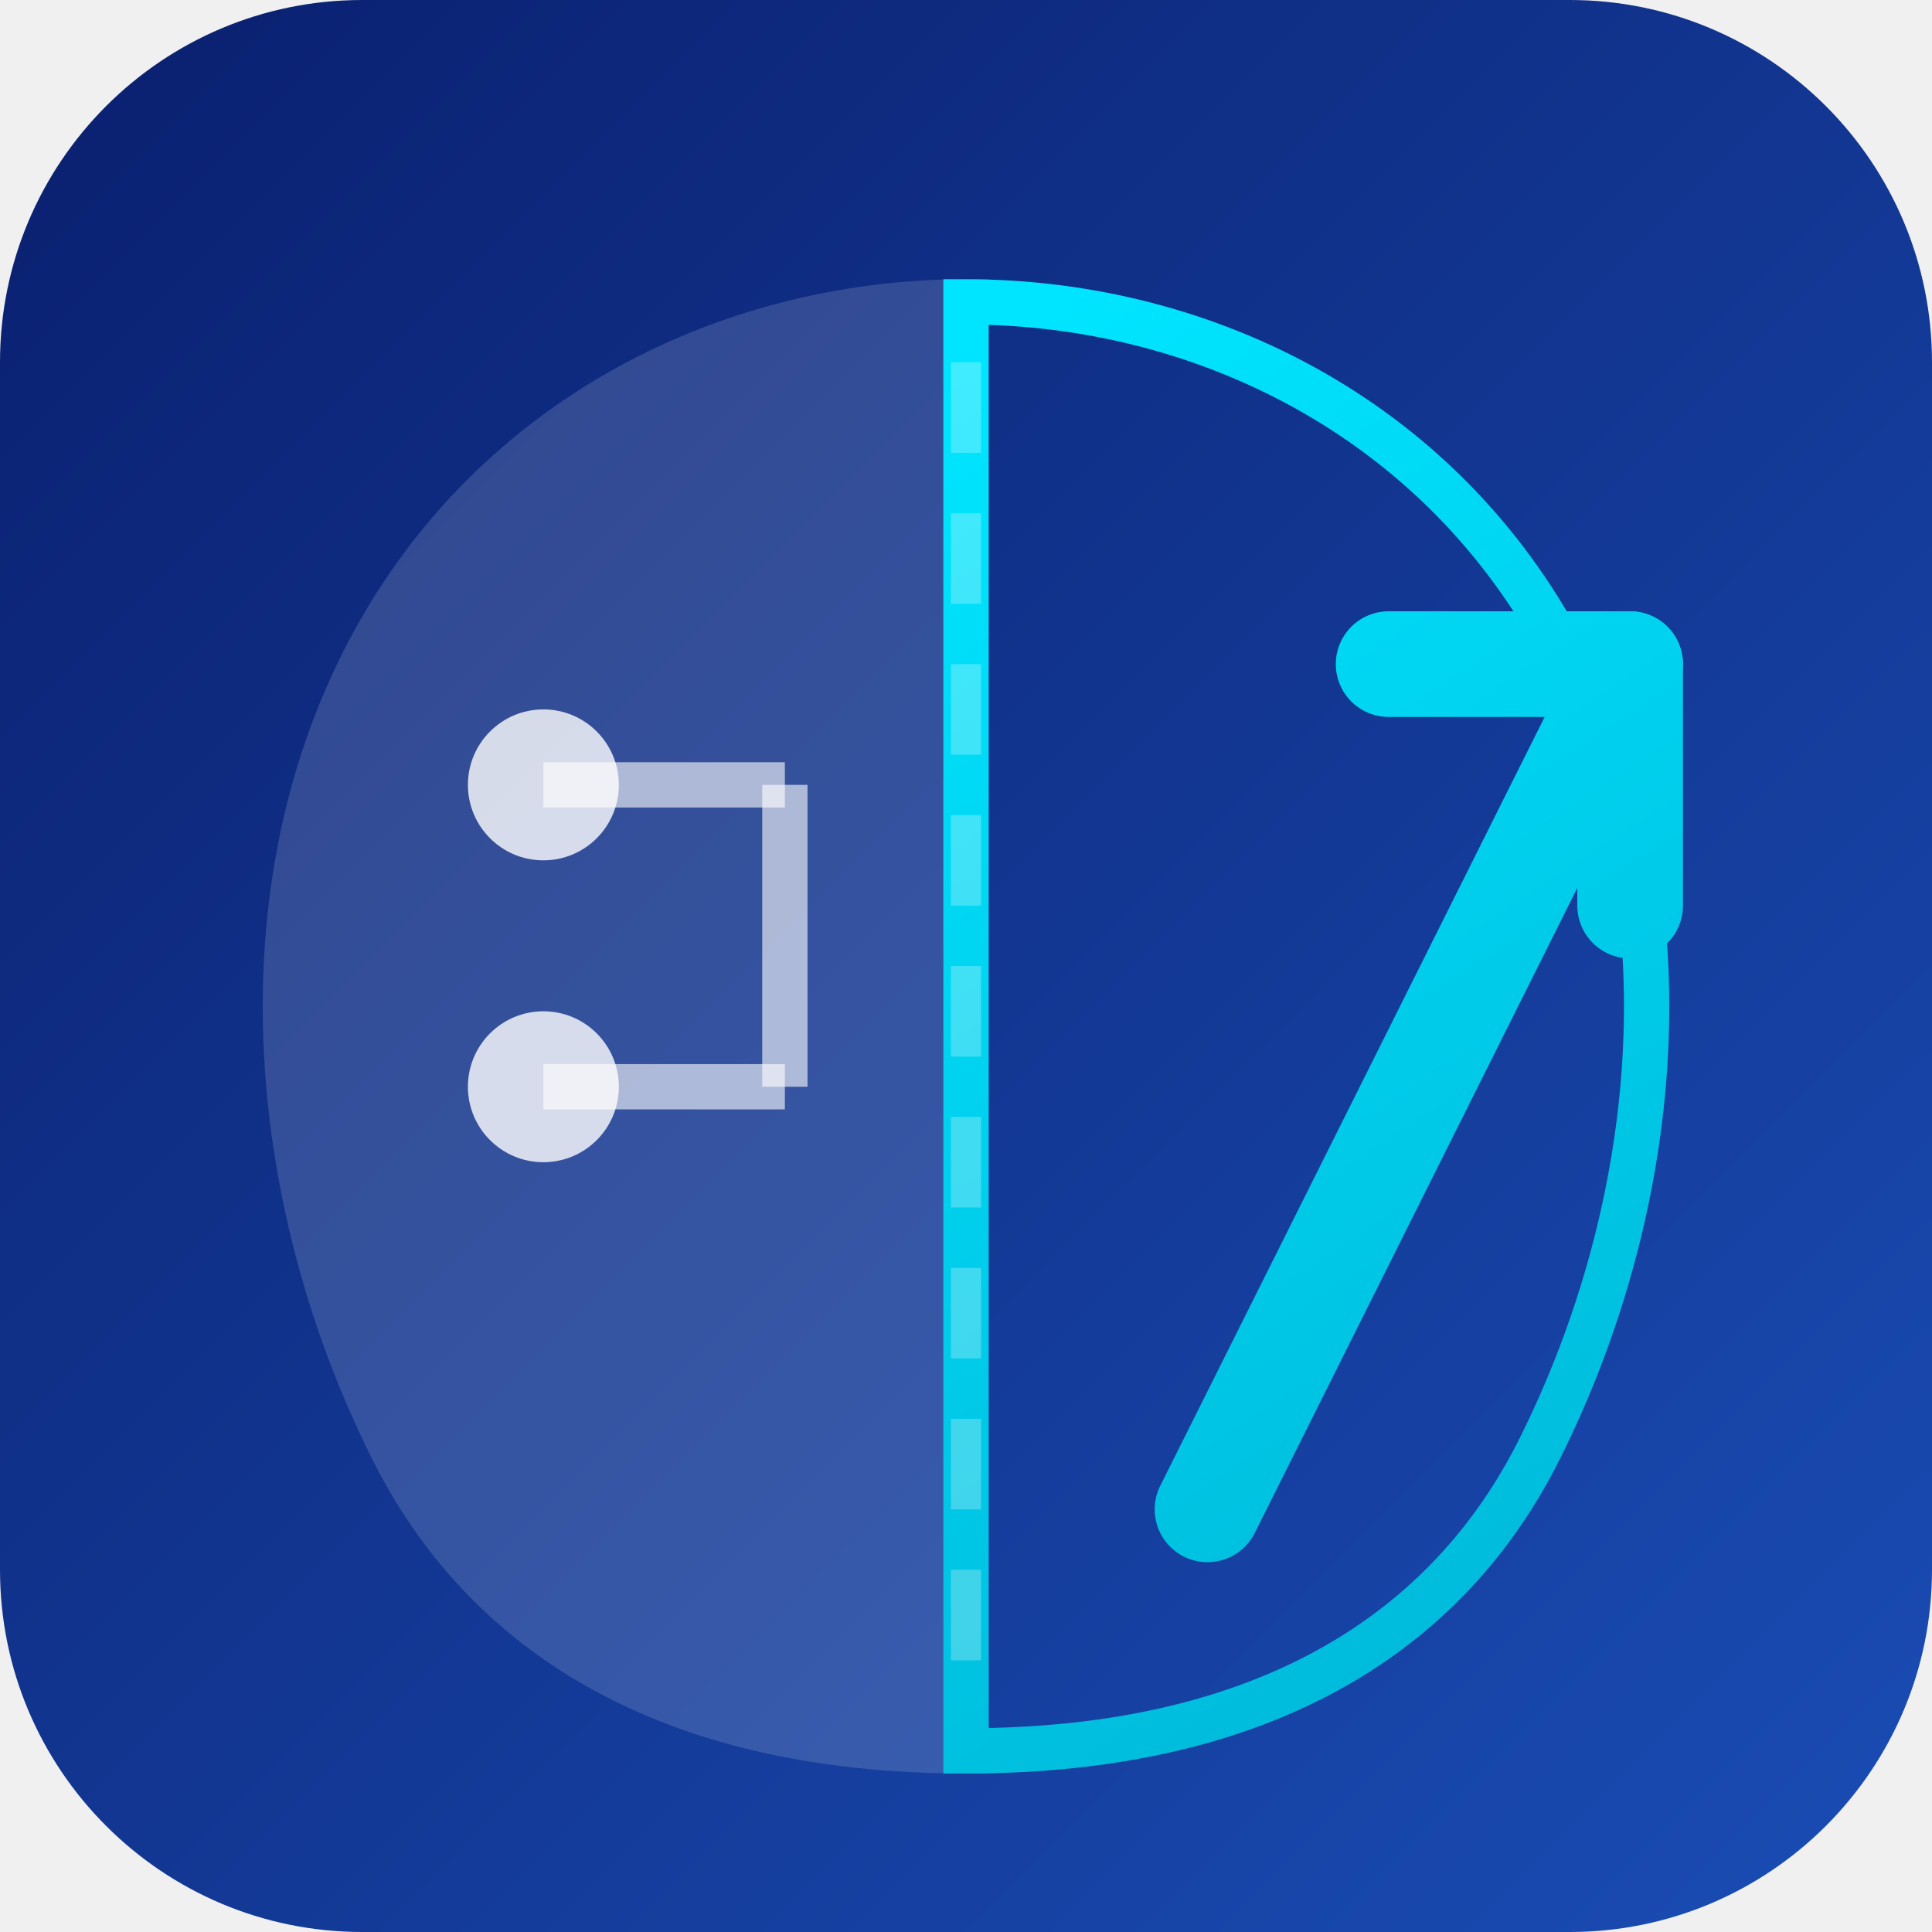
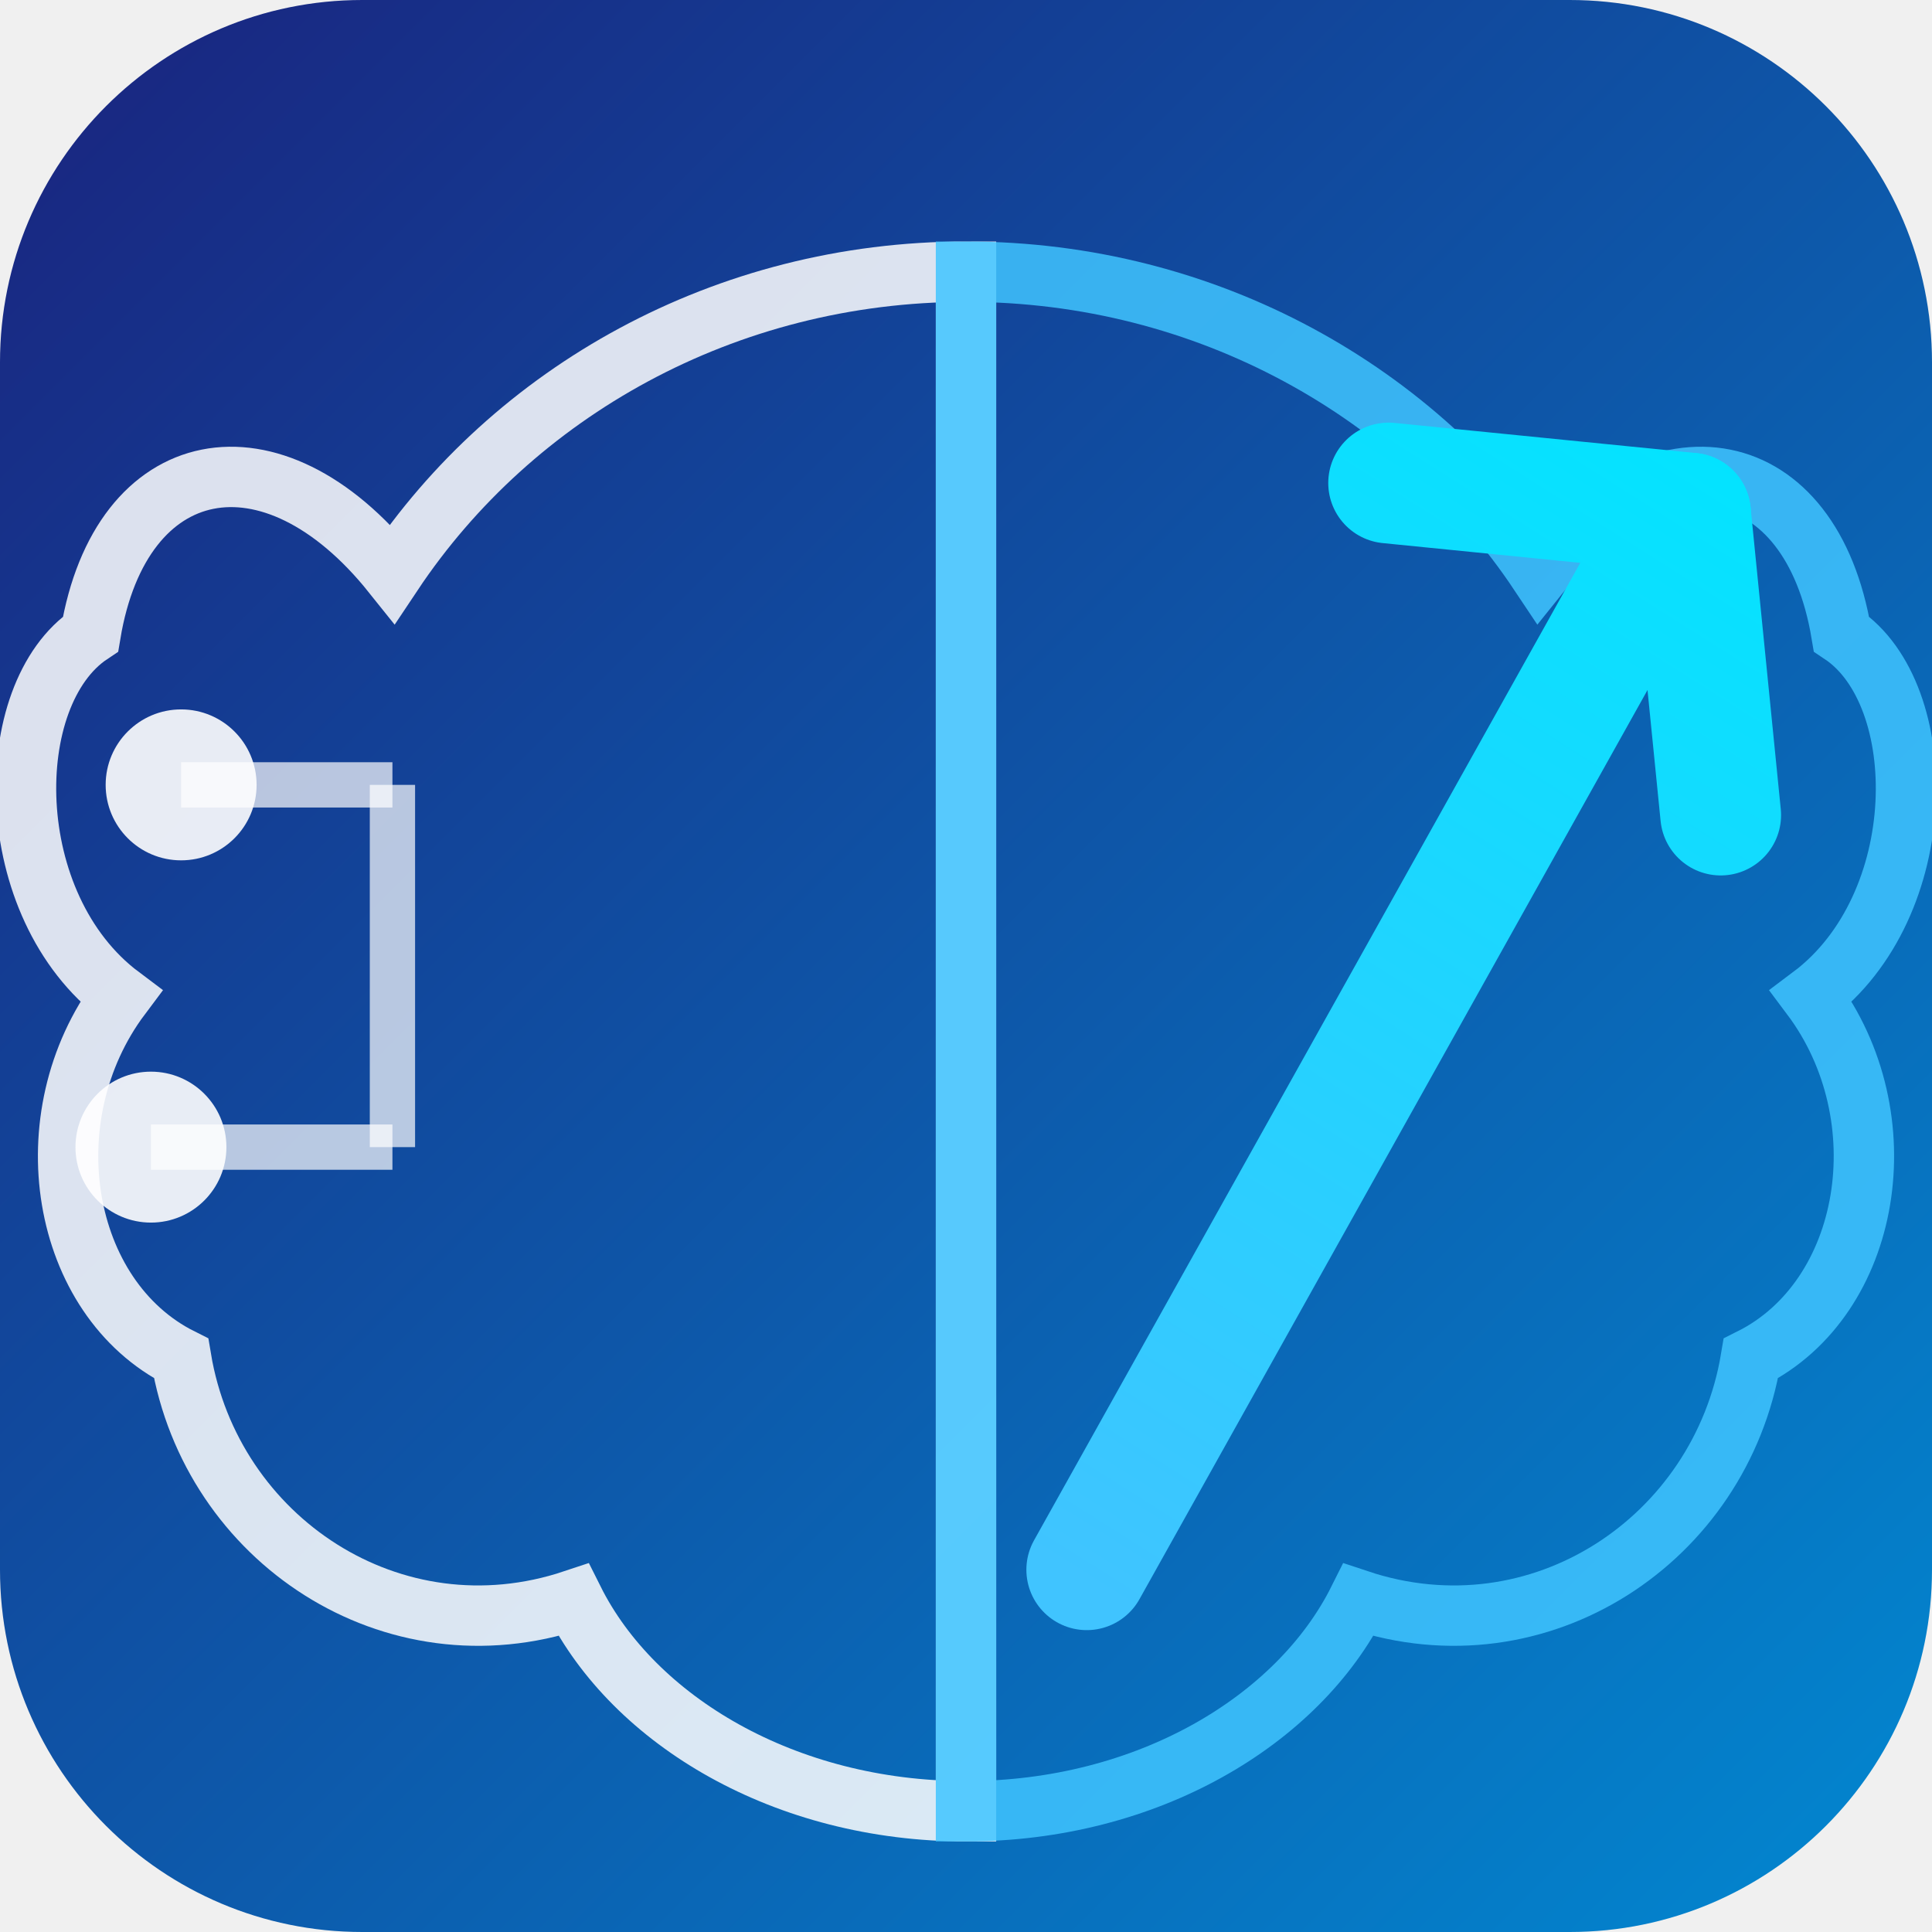
<svg xmlns="http://www.w3.org/2000/svg" viewBox="0 0 64 64" fill="none">
  <defs>
    <linearGradient id="bg" x1="0" y1="0" x2="64" y2="64" gradientUnits="userSpaceOnUse">
-       <stop offset="0%" stop-color="#0a1f6e" />
-       <stop offset="100%" stop-color="#1a4db5" />
+       <stop offset="0%" stop-color="#1a237e" />
+       <stop offset="100%" stop-color="#0288d1" />
    </linearGradient>
-     <linearGradient id="arrow" x1="32" y1="12" x2="58" y2="52" gradientUnits="userSpaceOnUse">
-       <stop offset="0%" stop-color="#00e5ff" />
-       <stop offset="100%" stop-color="#00b8d9" />
+     <linearGradient id="arrowF" x1="32" y1="50" x2="56" y2="12" gradientUnits="userSpaceOnUse">
+       <stop offset="0%" stop-color="#40c4ff" />
+       <stop offset="100%" stop-color="#00e5ff" />
    </linearGradient>
  </defs>
  <rect width="64" height="64" rx="12" fill="url(#bg)" />
-   <path d="M32 10 C24 10 16 14 12 22 C8 30 9 40 13 48 C16 54 22 58 32 58 L32 10Z" fill="white" opacity="0.15" stroke="white" stroke-width="1.5" />
-   <path d="M32 10 C40 10 48 14 52 22 C56 30 55 40 51 48 C48 54 42 58 32 58 L32 10Z" fill="none" stroke="url(#arrow)" stroke-width="1.5" />
-   <circle cx="18" cy="26" r="2.5" fill="white" opacity="0.8" />
-   <line x1="18" y1="26" x2="26" y2="26" stroke="white" stroke-width="1.5" opacity="0.6" />
-   <circle cx="18" cy="36" r="2.5" fill="white" opacity="0.8" />
-   <line x1="18" y1="36" x2="26" y2="36" stroke="white" stroke-width="1.5" opacity="0.6" />
-   <line x1="26" y1="26" x2="26" y2="36" stroke="white" stroke-width="1.5" opacity="0.6" />
-   <line x1="40" y1="50" x2="54" y2="22" stroke="url(#arrow)" stroke-width="3.5" stroke-linecap="round" />
-   <polyline points="46,22 54,22 54,30" stroke="url(#arrow)" stroke-width="3.5" stroke-linecap="round" stroke-linejoin="round" fill="none" />
-   <line x1="32" y1="12" x2="32" y2="56" stroke="white" stroke-width="1" opacity="0.25" stroke-dasharray="3 2" />
+   <path d="M32,9 C24,9 17,13 13,19 C9,14 4,15 3,21 C0,23 0,30 4,33 C1,37 2,43 6,45 C7,51 13,55 19,53 C21,57 26,60 32,60 L32,9Z" stroke="white" stroke-width="2" fill="none" opacity="0.85" />
+   <path d="M32,9 C40,9 47,13 51,19 C55,14 60,15 61,21 C64,23 64,30 60,33 C63,37 62,43 58,45 C57,51 51,55 45,53 C43,57 38,60 32,60 L32,9Z" stroke="#40c4ff" stroke-width="2" fill="none" opacity="0.85" />
+   <circle cx="6" cy="26" r="2.5" fill="white" opacity="0.9" />
+   <line x1="6" y1="26" x2="13" y2="26" stroke="white" stroke-width="1.5" opacity="0.7" />
+   <circle cx="5" cy="38" r="2.5" fill="white" opacity="0.9" />
+   <line x1="5" y1="38" x2="13" y2="38" stroke="white" stroke-width="1.5" opacity="0.7" />
+   <line x1="13" y1="26" x2="13" y2="38" stroke="white" stroke-width="1.5" opacity="0.7" />
+   <line x1="36" y1="52" x2="55" y2="18" stroke="url(#arrowF)" stroke-width="4" stroke-linecap="round" />
+   <line x1="46" y1="16" x2="56" y2="17" stroke="url(#arrowF)" stroke-width="4" stroke-linecap="round" />
+   <line x1="57" y1="27" x2="56" y2="17" stroke="url(#arrowF)" stroke-width="4" stroke-linecap="round" />
</svg>
